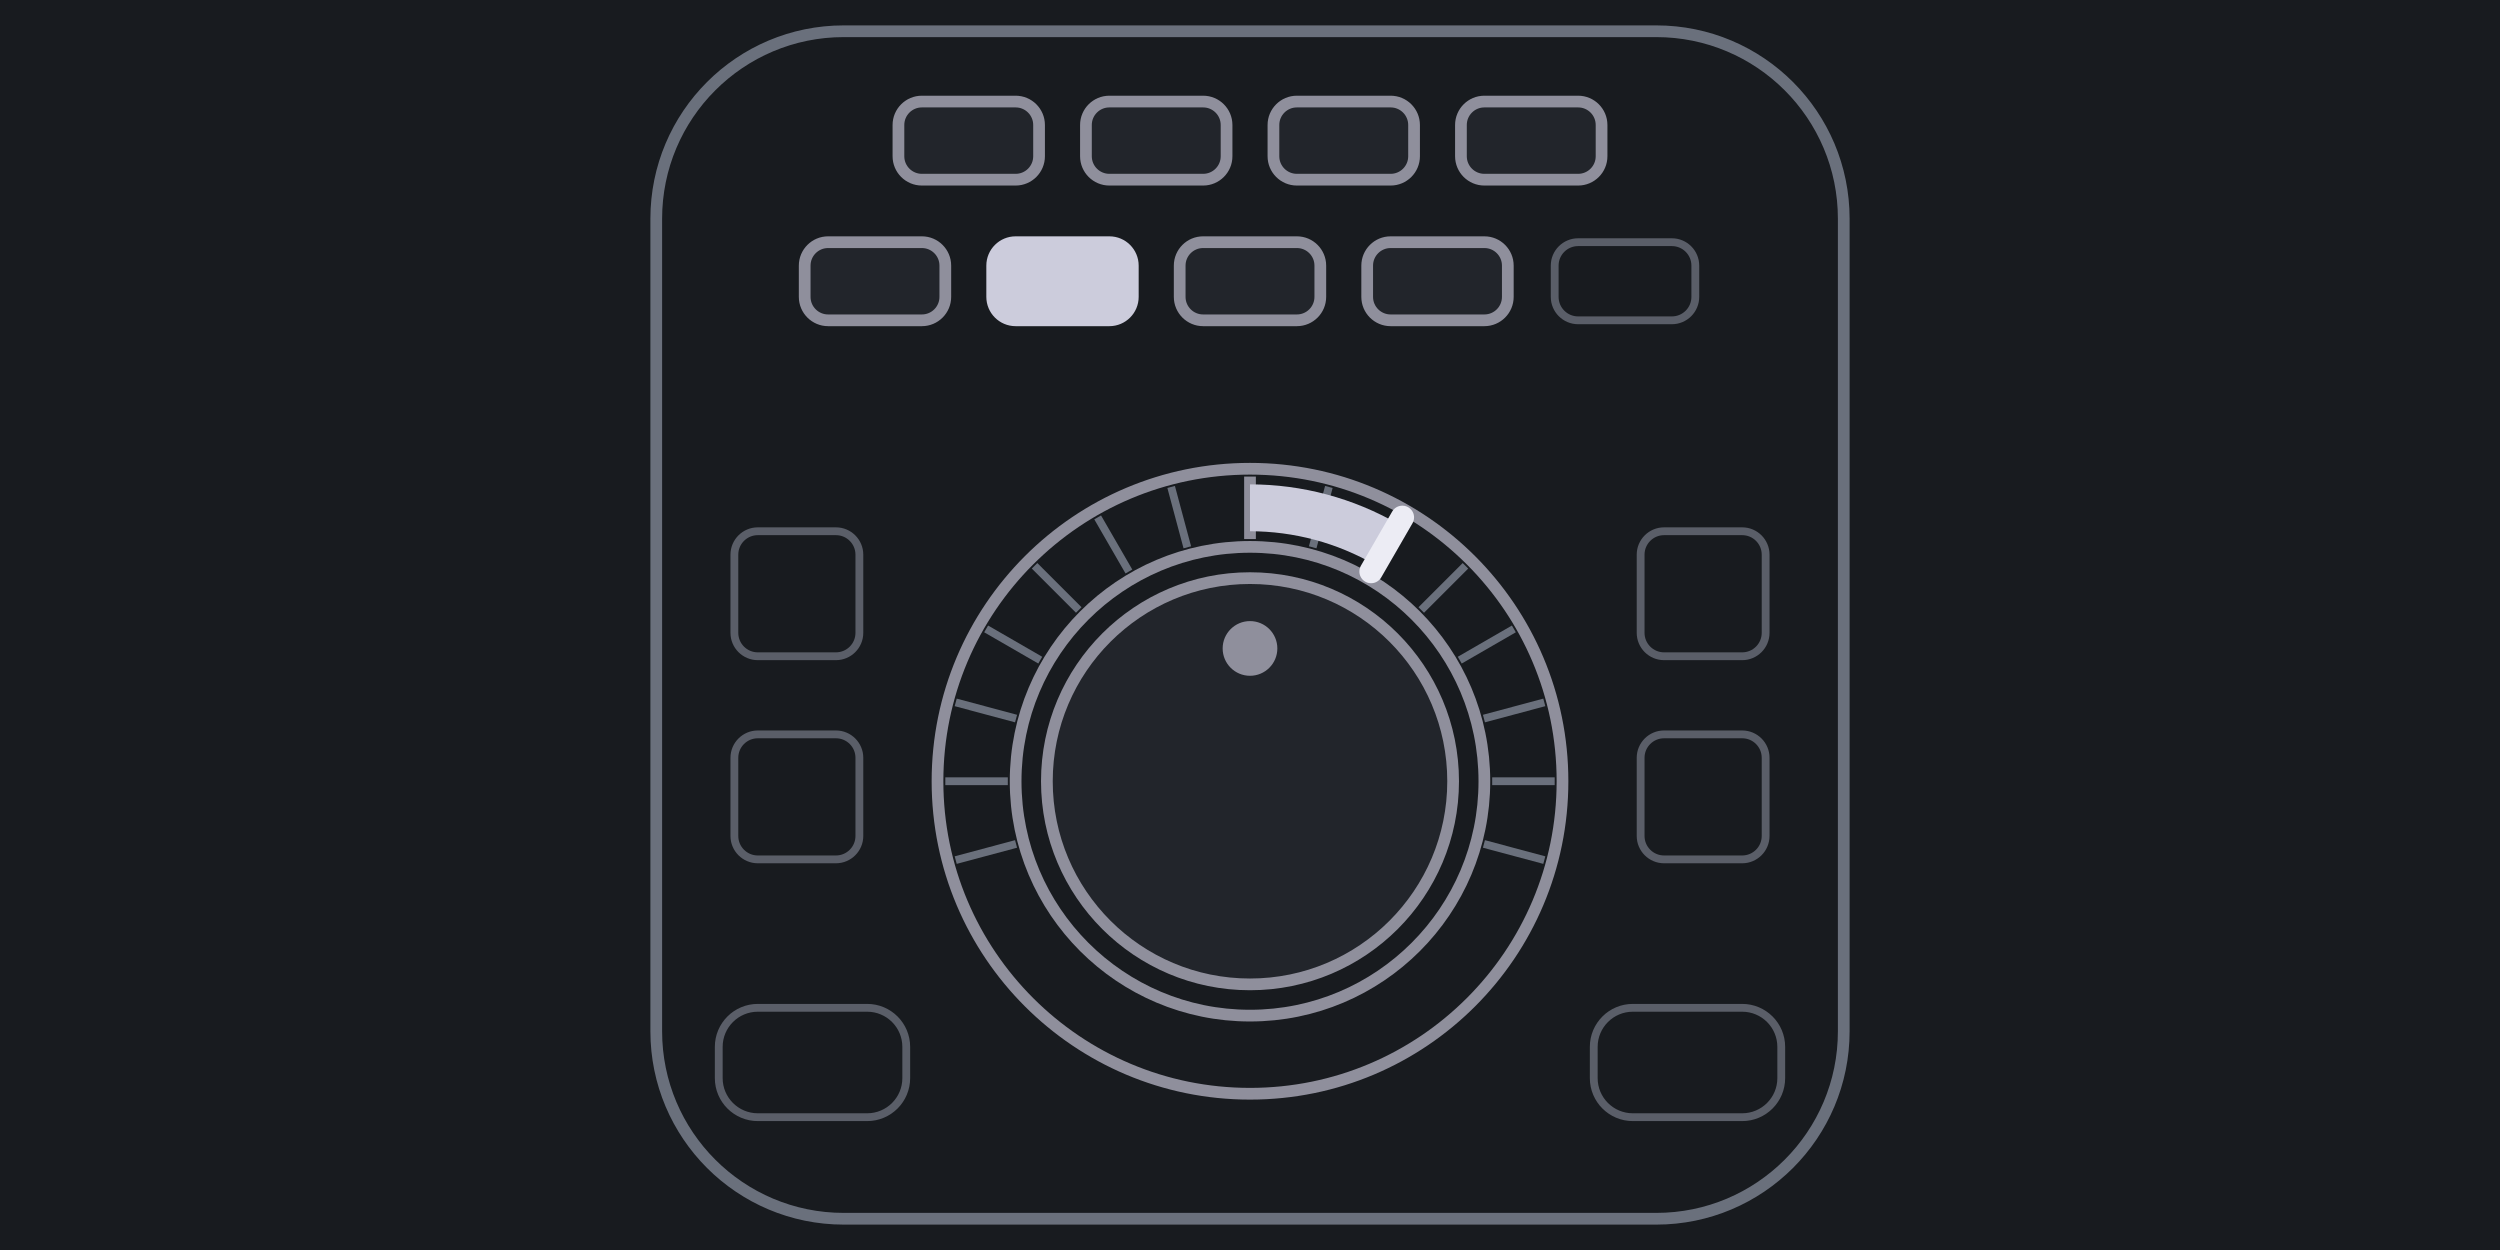
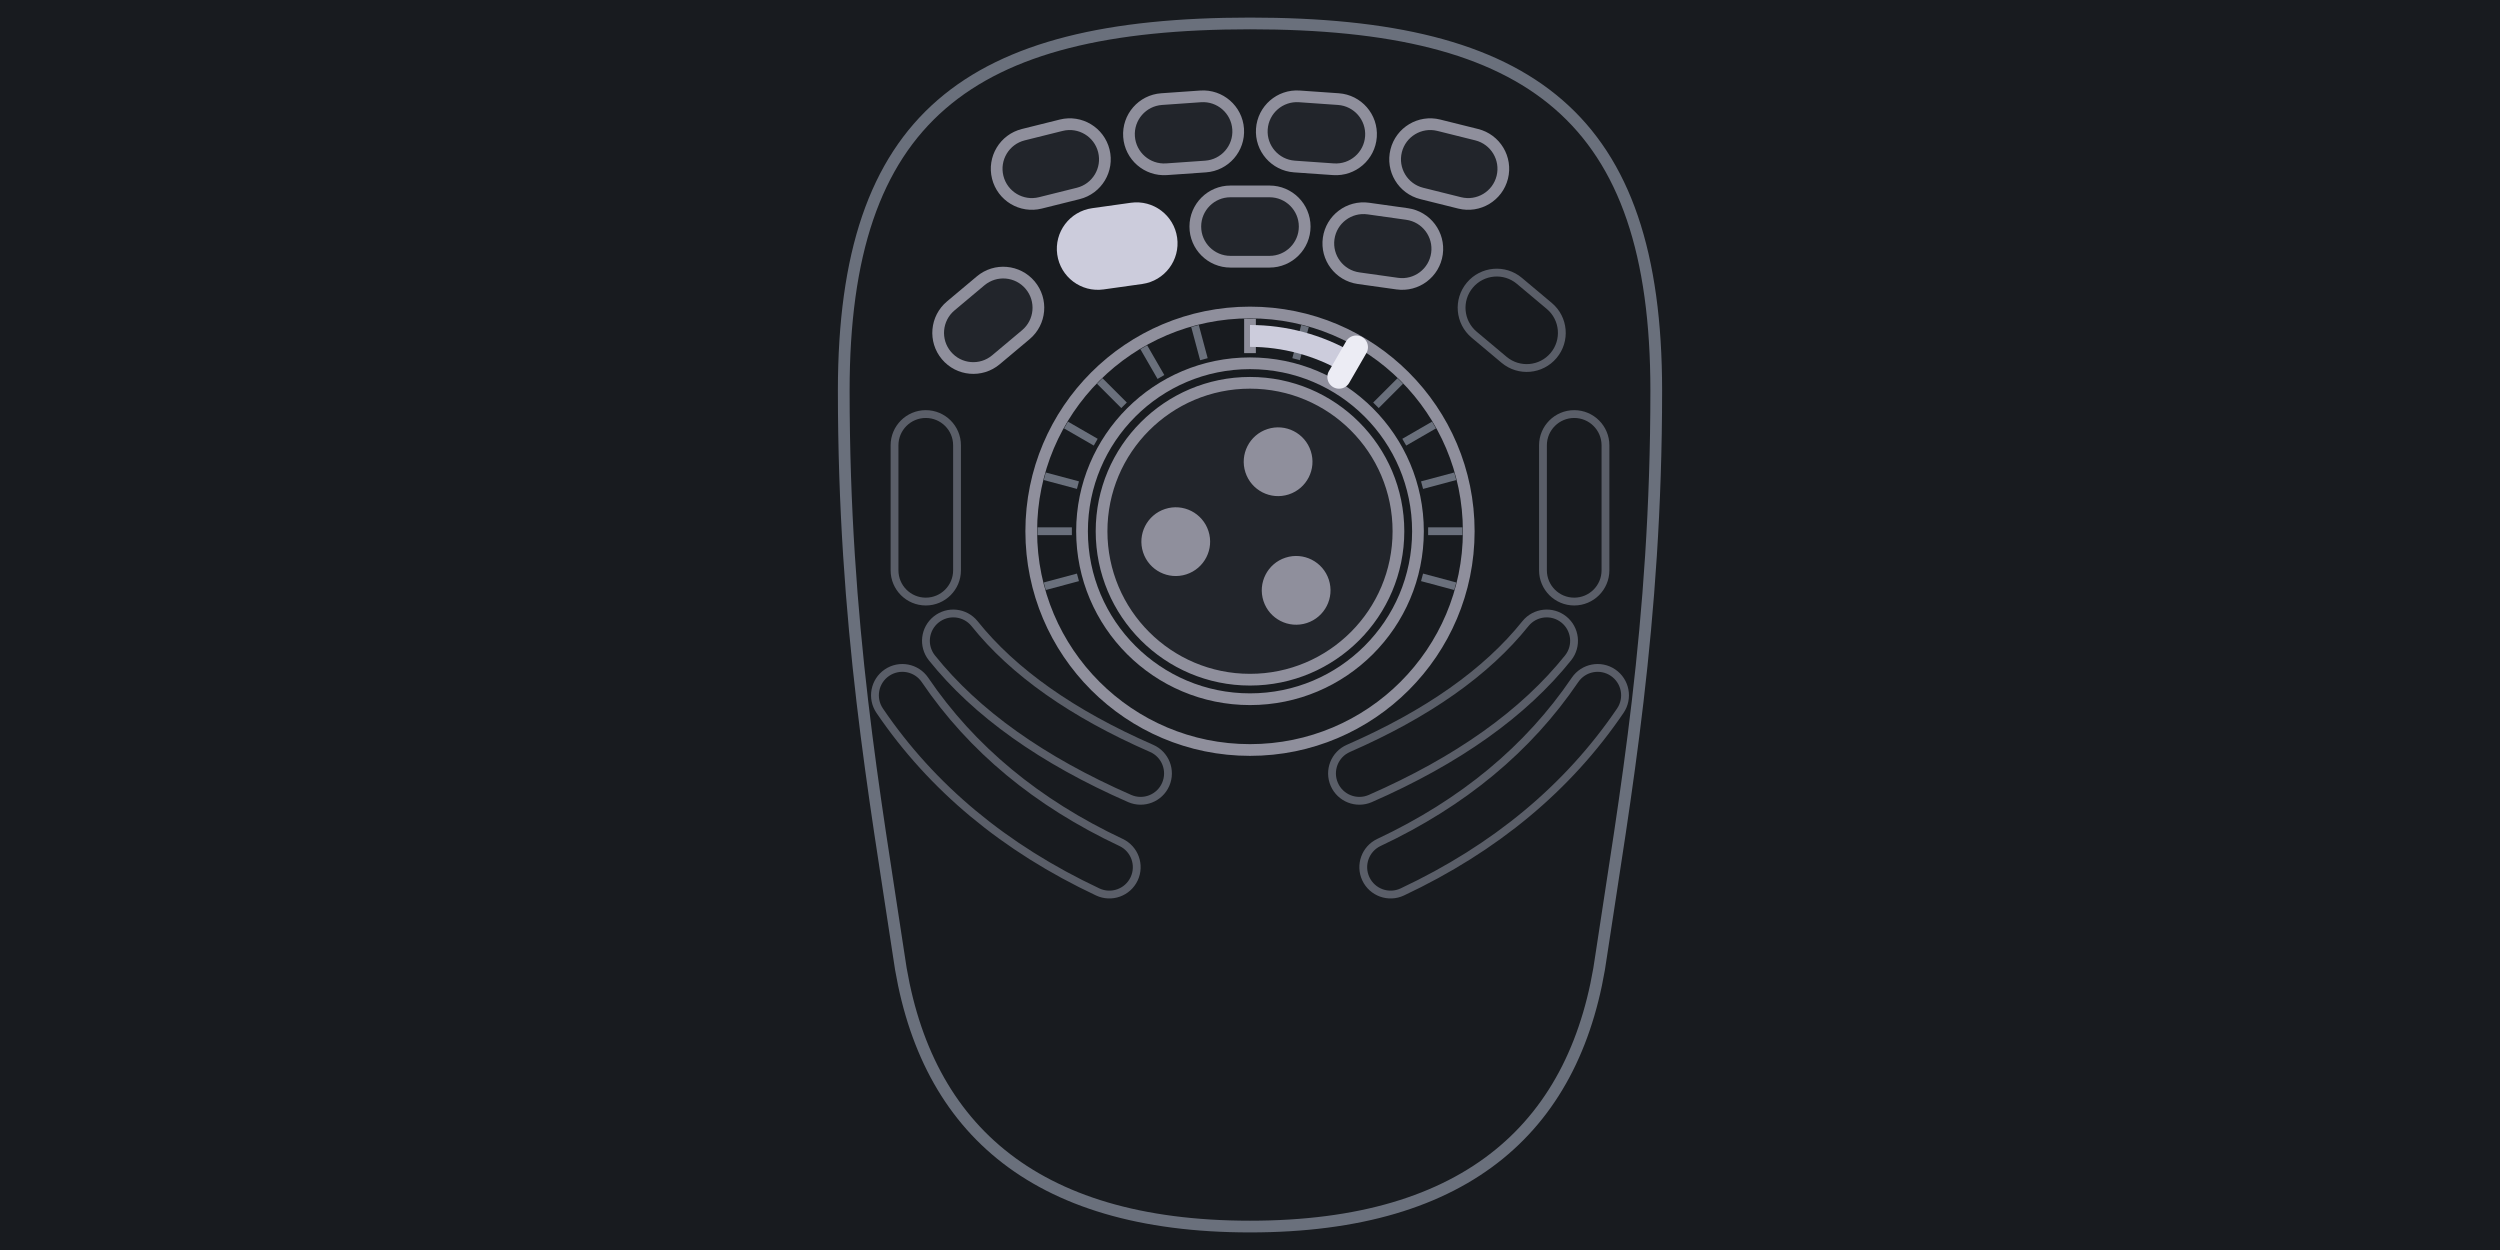
<svg xmlns="http://www.w3.org/2000/svg" viewBox="0 0 320 160" width="640" height="320">
  <style>
    .ground{fill:#181B1F}
    .body{fill:none;stroke:#6A707C;stroke-width:1.5}
    .ctl{fill:#22252B;stroke:#8F8F9C;stroke-width:1.5}
    .unb{fill:none;stroke:#5A5E68;stroke-width:1}
    .lit{fill:#CCCCDC;stroke:#CCCCDC;stroke-width:1.5}
    .ring{fill:none;stroke:#8F8F9C;stroke-width:1.5}
    .tick{stroke:#6A707C;stroke-width:1}
    .tick0{stroke:#8F8F9C;stroke-width:1.5}
    .tick-now{stroke:#ECECF4;stroke-width:3;stroke-linecap:round}
    .ind{fill:#CCCCDC}
    .dimple{fill:#8F8F9C}
  </style>
  <rect class="ground" width="320" height="160" />
-   <rect id="Body" class="body" x="84" y="4" width="152" height="152" rx="24" />
-   <rect id="Button1" class="ctl" x="115" y="13" width="18" height="10" rx="3" />
-   <rect id="Button2" class="ctl" x="139" y="13" width="18" height="10" rx="3" />
-   <rect id="Button3" class="ctl" x="163" y="13" width="18" height="10" rx="3" />
-   <rect id="Button4" class="ctl" x="187" y="13" width="18" height="10" rx="3" />
-   <rect id="Button5" class="ctl" x="103" y="31" width="18" height="10" rx="3" />
-   <rect id="Button6" class="lit" x="127" y="31" width="18" height="10" rx="3" />
-   <rect id="Button7" class="ctl" x="151" y="31" width="18" height="10" rx="3" />
-   <rect id="Button8" class="ctl" x="175" y="31" width="18" height="10" rx="3" />
-   <rect id="Button9" class="unb" x="199" y="31" width="18" height="10" rx="3" />
+   <path id="Body" class="body" d="M 160,3 C 196,3 212,15 212,50 C 212,80 208,102 205,122 C 202,144 188,157 160,157 C 132,157 118,144 115,122 C 112,102 108,80 108,50 C 108,15 124,3 160,3 Z" />
+   <rect id="Button1" class="ctl" x="127.5" y="16.5" width="14" height="9" rx="4.5" transform="rotate(-14 134.5 21)" />
+   <rect id="Button2" class="ctl" x="144.5" y="12.5" width="14" height="9" rx="4.5" transform="rotate(-4 151.5 17)" />
+   <rect id="Button3" class="ctl" x="161.5" y="12.5" width="14" height="9" rx="4.5" transform="rotate(4 168.5 17)" />
+   <rect id="Button4" class="ctl" x="178.5" y="16.5" width="14" height="9" rx="4.5" transform="rotate(14 185.5 21)" />
+   <rect id="Button5" class="ctl" x="119.5" y="36.5" width="14" height="9" rx="4.5" transform="rotate(-40 126.5 41)" />
+   <rect id="Button6" class="lit" x="136" y="27" width="14" height="9" rx="4.5" transform="rotate(-8 143 31.5)" />
+   <rect id="Button7" class="ctl" x="153" y="24.5" width="14" height="9" rx="4.5" />
+   <rect id="Button8" class="ctl" x="170" y="27" width="14" height="9" rx="4.5" transform="rotate(8 177 31.5)" />
+   <rect id="Button9" class="unb" x="186.5" y="36.5" width="14" height="9" rx="4.5" transform="rotate(40 193.5 41)" />
+   <path id="Button10" class="unb" d="M 119.27,84.19 Q 127.81,94.86 144.6,102.21 A 3.5,3.5 0 0 0 147.4,95.79 Q 132.19,89.14 124.73,79.81 A 3.5,3.5 0 0 0 119.27,84.19 Z" />
+   <path id="Button11" class="unb" d="M 195.27,79.81 Q 187.81,89.14 172.6,95.79 A 3.5,3.5 0 0 0 175.4,102.21 Q 192.19,94.86 200.73,84.19 A 3.5,3.5 0 0 0 195.27,79.81 Z" />
+   <path id="Button12" class="unb" d="M 112.6,90.97 Q 122.64,105.76 140.51,114.17 A 3.5,3.5 0 0 0 143.49,107.83 Q 127.36,100.24 118.4,87.03 A 3.5,3.5 0 0 0 112.6,90.97 Z" />
+   <path id="Button13" class="unb" d="M 201.6,87.03 Q 192.64,100.24 176.51,107.83 A 3.5,3.5 0 0 0 179.49,114.17 Q 197.36,105.76 207.4,90.97 A 3.5,3.5 0 0 0 201.6,87.03 Z" />
+   <rect id="Button14" class="unb" x="114.5" y="53" width="8" height="24" rx="4" />
+   <rect id="Button15" class="unb" x="197.5" y="53" width="8" height="24" rx="4" />
  <g id="Ring">
-     <circle class="ring" cx="160" cy="100" r="40" />
-     <circle class="ring" cx="160" cy="100" r="30" />
-     <line class="tick" x1="160" y1="61" x2="160" y2="69" transform="rotate(-105 160 100)" />
-     <line class="tick" x1="160" y1="61" x2="160" y2="69" transform="rotate(-90 160 100)" />
-     <line class="tick" x1="160" y1="61" x2="160" y2="69" transform="rotate(-75 160 100)" />
-     <line class="tick" x1="160" y1="61" x2="160" y2="69" transform="rotate(-60 160 100)" />
-     <line class="tick" x1="160" y1="61" x2="160" y2="69" transform="rotate(-45 160 100)" />
-     <line class="tick" x1="160" y1="61" x2="160" y2="69" transform="rotate(-30 160 100)" />
-     <line class="tick" x1="160" y1="61" x2="160" y2="69" transform="rotate(-15 160 100)" />
-     <line class="tick0" x1="160" y1="61" x2="160" y2="69" />
-     <line class="tick" x1="160" y1="61" x2="160" y2="69" transform="rotate(15 160 100)" />
-     <line class="tick" x1="160" y1="61" x2="160" y2="69" transform="rotate(30 160 100)" />
-     <line class="tick" x1="160" y1="61" x2="160" y2="69" transform="rotate(45 160 100)" />
-     <line class="tick" x1="160" y1="61" x2="160" y2="69" transform="rotate(60 160 100)" />
-     <line class="tick" x1="160" y1="61" x2="160" y2="69" transform="rotate(75 160 100)" />
-     <line class="tick" x1="160" y1="61" x2="160" y2="69" transform="rotate(90 160 100)" />
-     <line class="tick" x1="160" y1="61" x2="160" y2="69" transform="rotate(105 160 100)" />
-     <path id="Ring.Arc" class="ind" d="M 160 62 A 38 38 0 0 1 179 67.09 L 176 72.29 A 32 32 0 0 0 160 68 Z" />
-     <line id="Ring.Now" class="tick-now" x1="160" y1="61" x2="160" y2="69" transform="rotate(30 160 100)" />
+     <circle class="ring" cx="160" cy="68" r="28" />
+     <circle class="ring" cx="160" cy="68" r="21.5" />
+     <line class="tick" x1="160" y1="40.8" x2="160" y2="45.2" transform="rotate(-105 160 68)" />
+     <line class="tick" x1="160" y1="40.8" x2="160" y2="45.2" transform="rotate(-90 160 68)" />
+     <line class="tick" x1="160" y1="40.8" x2="160" y2="45.2" transform="rotate(-75 160 68)" />
+     <line class="tick" x1="160" y1="40.8" x2="160" y2="45.2" transform="rotate(-60 160 68)" />
+     <line class="tick" x1="160" y1="40.8" x2="160" y2="45.2" transform="rotate(-45 160 68)" />
+     <line class="tick" x1="160" y1="40.8" x2="160" y2="45.2" transform="rotate(-30 160 68)" />
+     <line class="tick" x1="160" y1="40.8" x2="160" y2="45.2" transform="rotate(-15 160 68)" />
+     <line class="tick0" x1="160" y1="40.8" x2="160" y2="45.2" />
+     <line class="tick" x1="160" y1="40.8" x2="160" y2="45.2" transform="rotate(15 160 68)" />
+     <line class="tick" x1="160" y1="40.8" x2="160" y2="45.2" transform="rotate(30 160 68)" />
+     <line class="tick" x1="160" y1="40.8" x2="160" y2="45.2" transform="rotate(45 160 68)" />
+     <line class="tick" x1="160" y1="40.8" x2="160" y2="45.2" transform="rotate(60 160 68)" />
+     <line class="tick" x1="160" y1="40.8" x2="160" y2="45.2" transform="rotate(75 160 68)" />
+     <line class="tick" x1="160" y1="40.8" x2="160" y2="45.2" transform="rotate(90 160 68)" />
+     <line class="tick" x1="160" y1="40.8" x2="160" y2="45.2" transform="rotate(105 160 68)" />
+     <path id="Ring.Arc" class="ind" d="M 160 41.6 A 26.4 26.4 0 0 1 173.2 45.14 L 171.8 47.56 A 23.6 23.6 0 0 0 160 44.4 Z" />
+     <line id="Ring.Now" class="tick-now" x1="160" y1="40.8" x2="160" y2="45.2" transform="rotate(30 160 68)" />
  </g>
-   <circle id="Jog" class="ctl" cx="160" cy="100" r="26" />
-   <circle id="Jog.Dimple" class="dimple" cx="160" cy="83" r="3.5" />
-   <rect id="Button10" class="unb" x="94" y="68" width="16" height="16" rx="3" />
-   <rect id="Button11" class="unb" x="210" y="68" width="16" height="16" rx="3" />
-   <rect id="Button12" class="unb" x="94" y="94" width="16" height="16" rx="3" />
-   <rect id="Button13" class="unb" x="210" y="94" width="16" height="16" rx="3" />
-   <rect id="Button14" class="unb" x="92" y="129" width="24" height="14" rx="5" />
-   <rect id="Button15" class="unb" x="204" y="129" width="24" height="14" rx="5" />
+   <circle id="Jog" class="ctl" cx="160" cy="68" r="19" />
+   <g id="Jog.Dimples" transform="rotate(72 160 68)">
+     <circle id="Jog.Dimple1" class="dimple" cx="152.65" cy="61.83" r="4.4" />
+     <circle id="Jog.Dimple2" class="dimple" cx="169.02" cy="64.72" r="4.4" />
+     <circle id="Jog.Dimple3" class="dimple" cx="158.33" cy="77.45" r="4.4" />
+   </g>
</svg>
